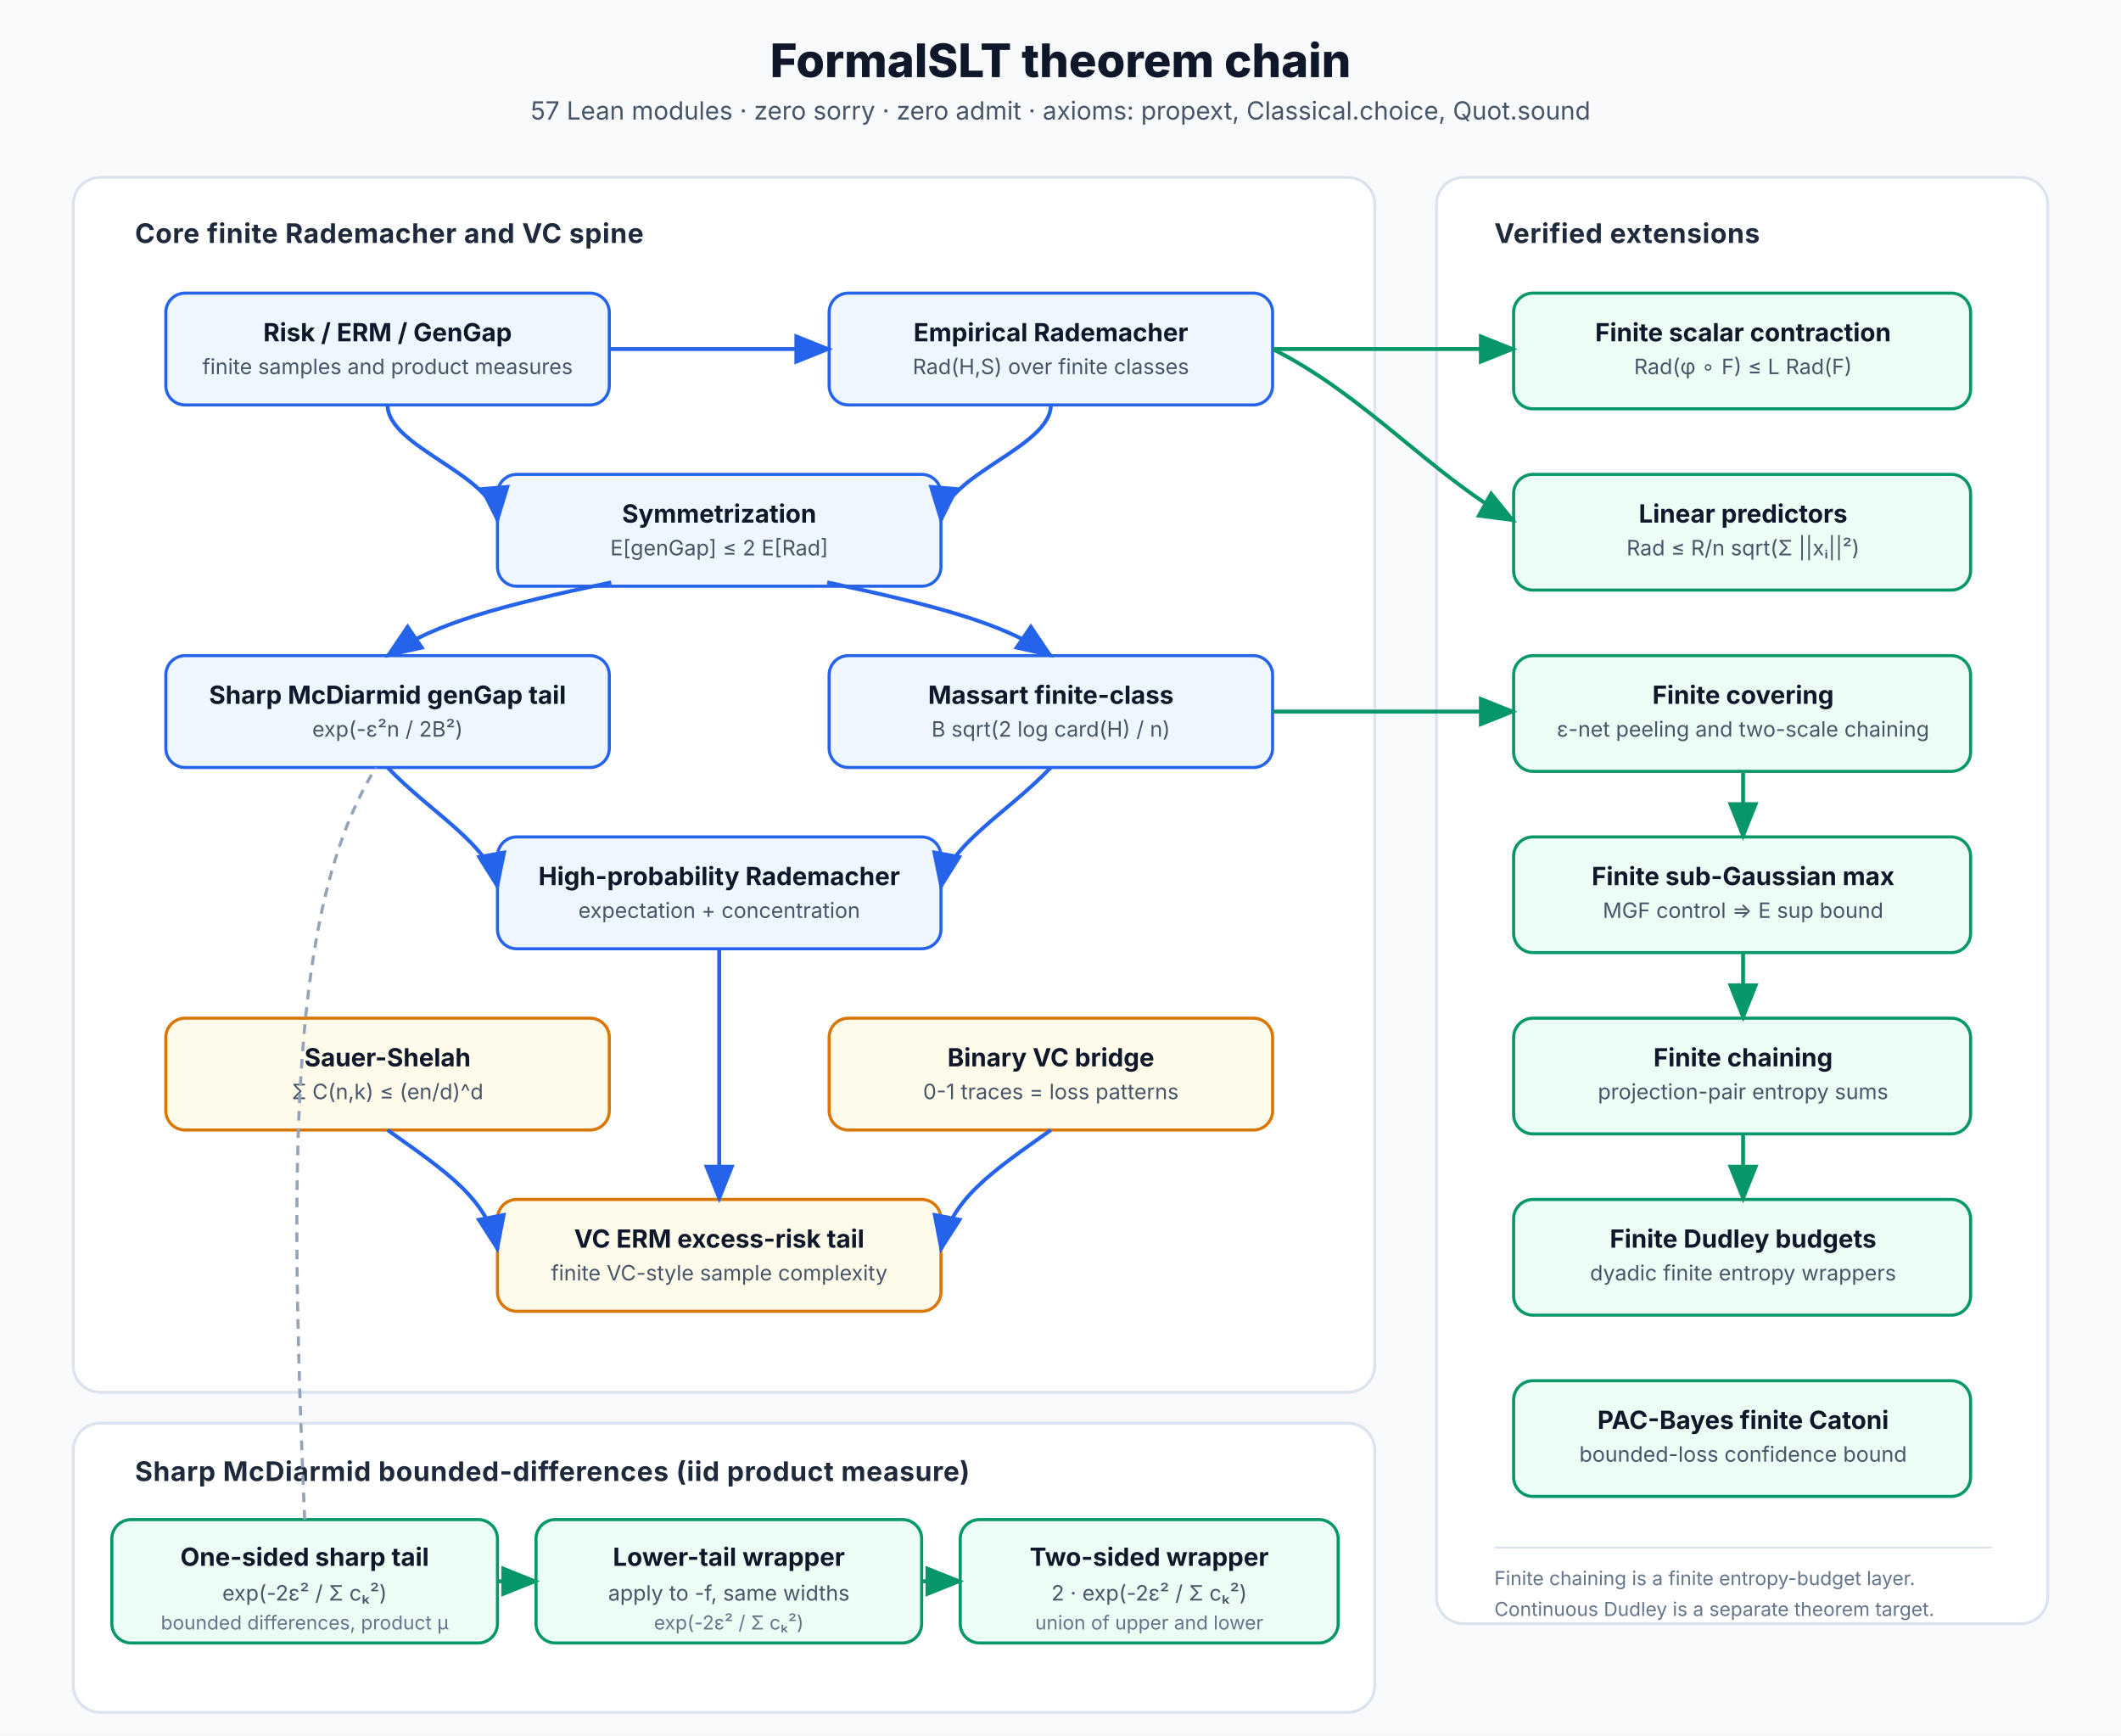
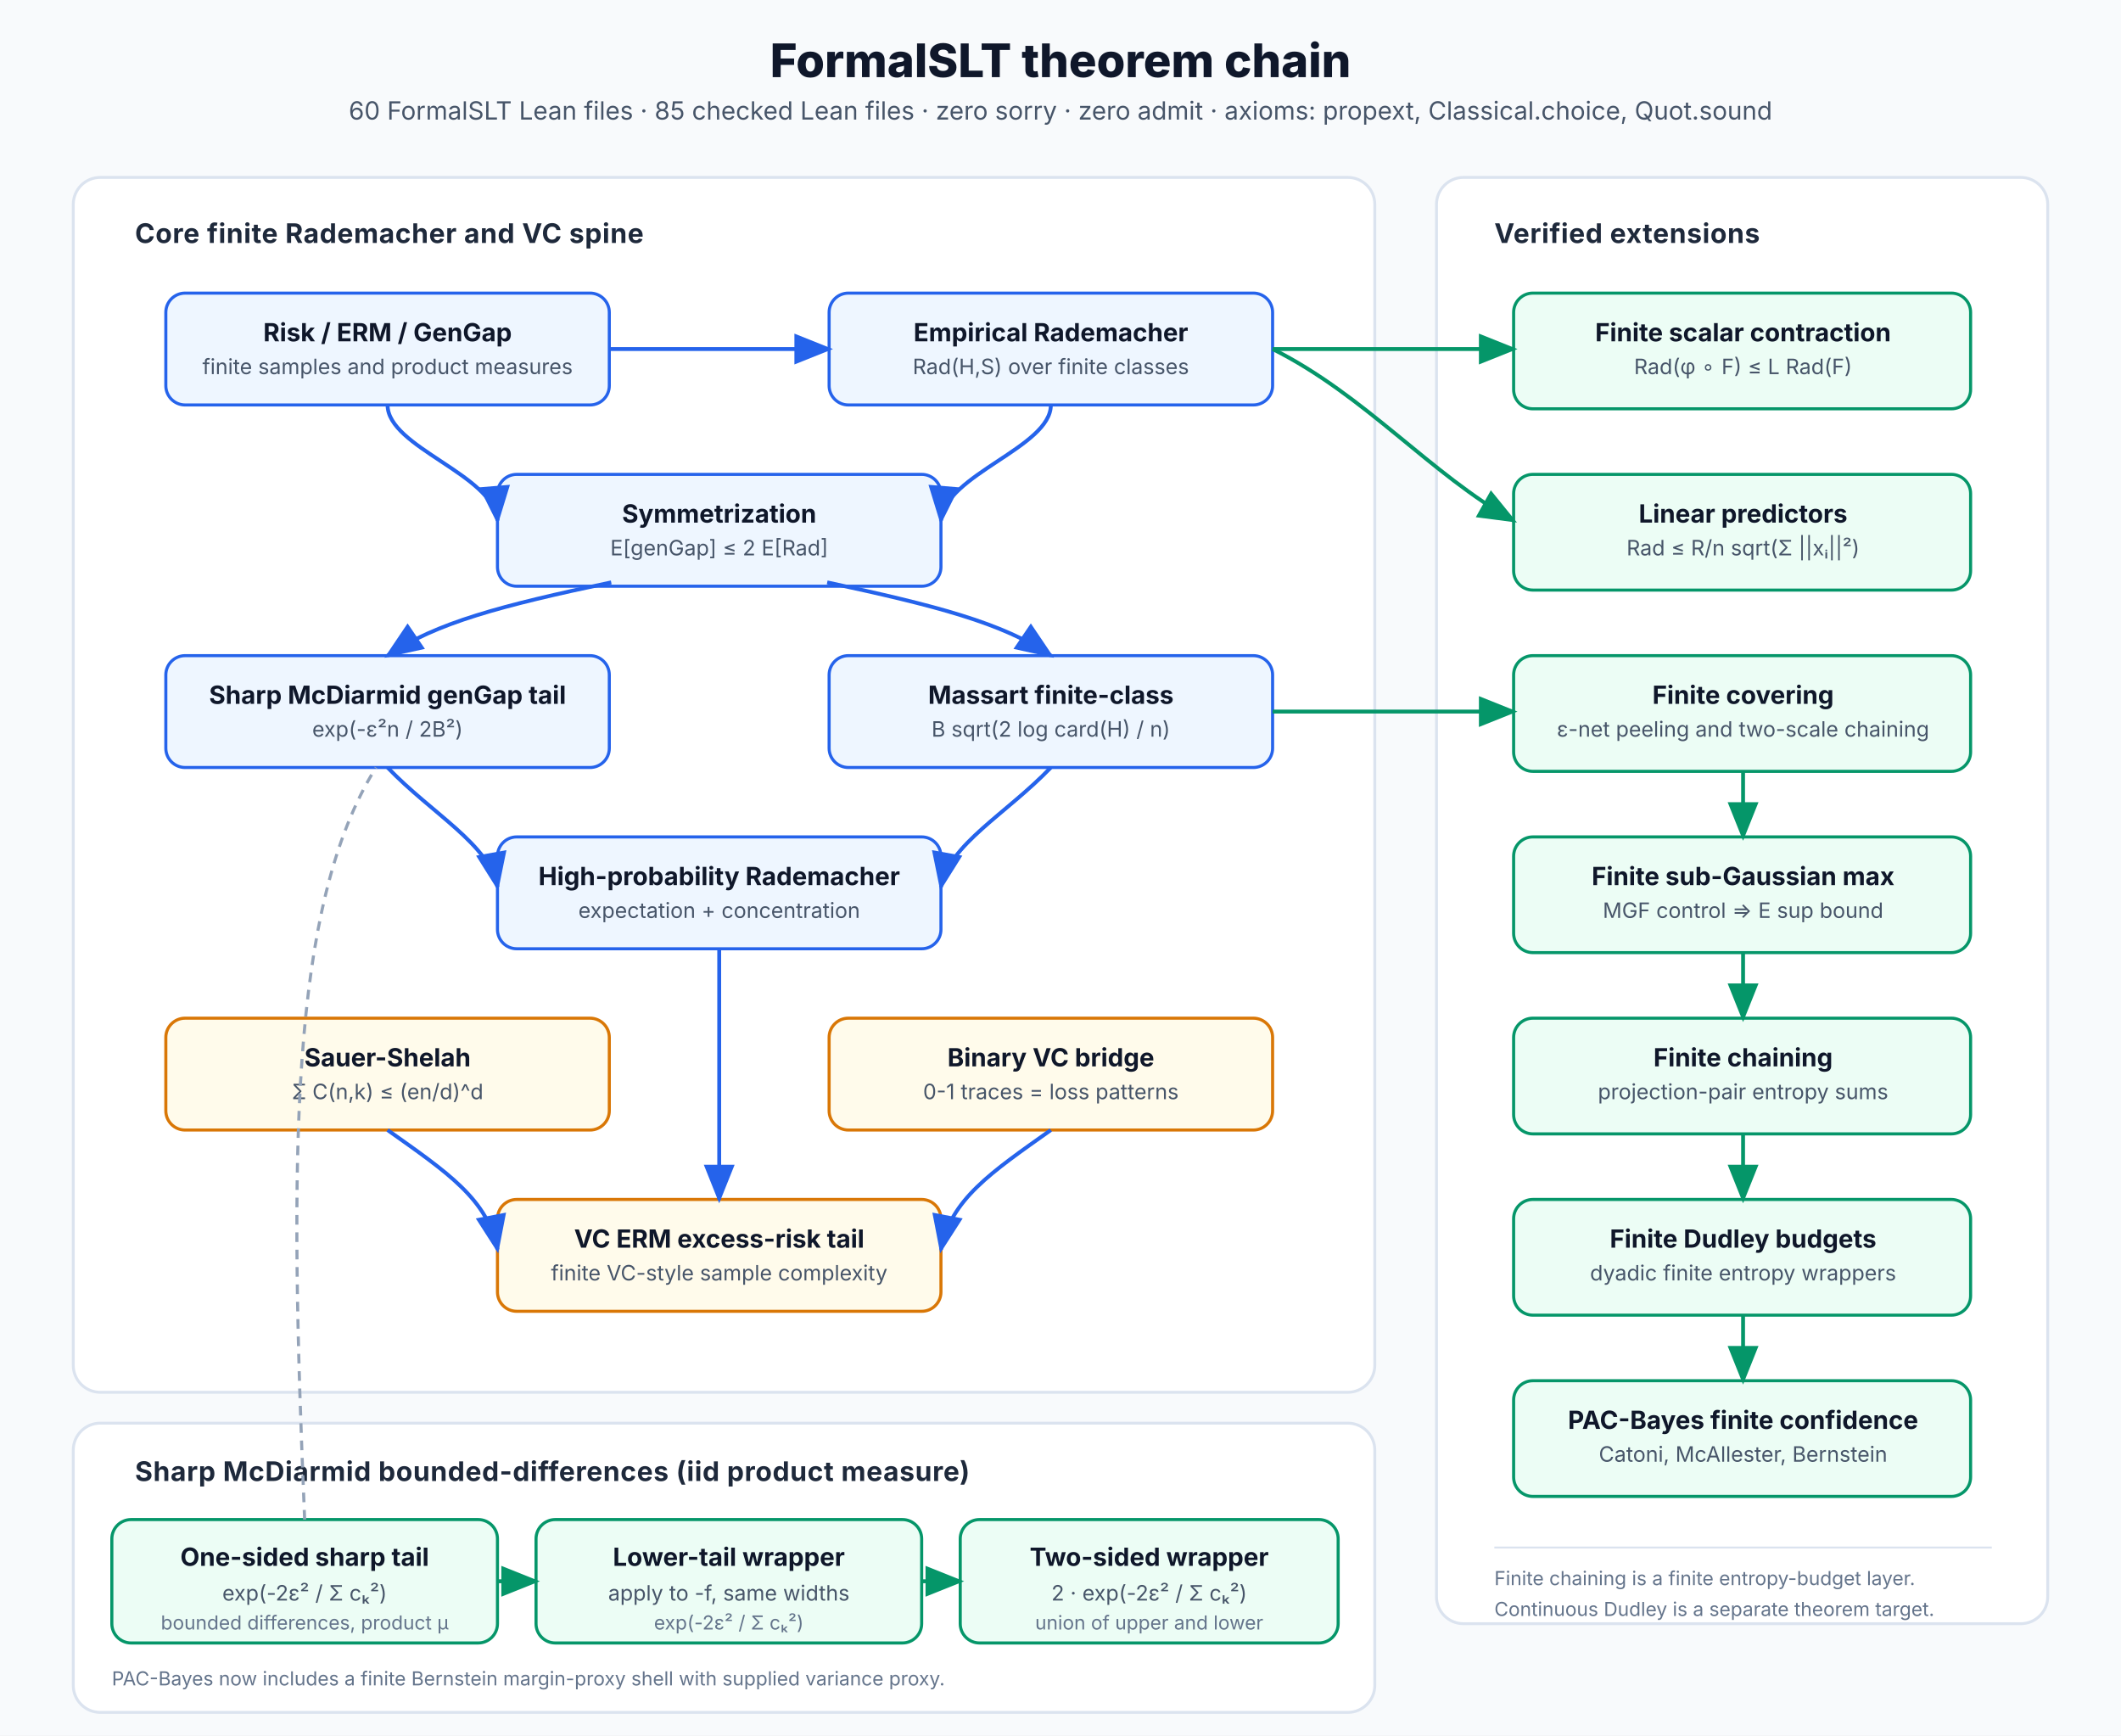
<svg xmlns="http://www.w3.org/2000/svg" viewBox="0 0 1100 900" role="img" aria-labelledby="title desc">
  <defs>
    <marker id="arrow-blue" markerWidth="10" markerHeight="8" refX="9" refY="4" orient="auto">
      <path d="M0,0 L10,4 L0,8 Z" fill="#2563eb" />
    </marker>
    <marker id="arrow-green" markerWidth="10" markerHeight="8" refX="9" refY="4" orient="auto">
      <path d="M0,0 L10,4 L0,8 Z" fill="#059669" />
    </marker>
    <style>
      text { font-family: ui-sans-serif, system-ui, -apple-system, BlinkMacSystemFont, "Segoe UI", sans-serif; }
      .bg { fill: #f8fafc; }
      .panel { fill: #ffffff; stroke: #dbe3ef; stroke-width: 1.5; rx: 14; }
      .node { fill: #eef6ff; stroke: #2563eb; stroke-width: 1.6; rx: 10; }
      .node-green { fill: #ecfdf5; stroke: #059669; stroke-width: 1.6; rx: 10; }
      .node-gold { fill: #fffbeb; stroke: #d97706; stroke-width: 1.6; rx: 10; }
      .node-gray { fill: #f8fafc; stroke: #94a3b8; stroke-width: 1.4; rx: 10; stroke-dasharray: 5 4; }
      .title { fill: #0f172a; font-size: 24px; font-weight: 760; }
      .subtitle { fill: #475569; font-size: 13px; }
      .section { fill: #1e293b; font-size: 14px; font-weight: 720; letter-spacing: 0.02em; }
      .label { fill: #0f172a; font-size: 13px; font-weight: 690; }
      .small { fill: #475569; font-size: 11px; }
      .tiny { fill: #64748b; font-size: 10px; }
      .arrow-blue { stroke: #2563eb; stroke-width: 2; fill: none; marker-end: url(#arrow-blue); }
      .arrow-green { stroke: #059669; stroke-width: 2; fill: none; marker-end: url(#arrow-green); }
      .arrow-soft { stroke: #94a3b8; stroke-width: 1.6; fill: none; stroke-dasharray: 5 4; }
    </style>
  </defs>
  <rect width="1100" height="900" class="bg" />
  <text x="550" y="40" text-anchor="middle" class="title">FormalSLT theorem chain</text>
  <text x="550" y="62" text-anchor="middle" class="subtitle">
-     57 Lean modules · zero sorry · zero admit · axioms: propext, Classical.choice, Quot.sound
+     60 FormalSLT Lean files · 85 checked Lean files · zero sorry · zero admit · axioms: propext, Classical.choice, Quot.sound
  </text>
  <rect x="38" y="92" width="675" height="630" class="panel" />
  <text x="70" y="126" class="section">Core finite Rademacher and VC spine</text>
  <rect x="86" y="152" width="230" height="58" class="node" />
  <text x="201" y="177" text-anchor="middle" class="label">Risk / ERM / GenGap</text>
  <text x="201" y="194" text-anchor="middle" class="small">finite samples and product measures</text>
  <rect x="430" y="152" width="230" height="58" class="node" />
  <text x="545" y="177" text-anchor="middle" class="label">Empirical Rademacher</text>
  <text x="545" y="194" text-anchor="middle" class="small">Rad(H,S) over finite classes</text>
  <path d="M316 181 C355 181, 391 181, 430 181" class="arrow-blue" />
  <rect x="258" y="246" width="230" height="58" class="node" />
  <text x="373" y="271" text-anchor="middle" class="label">Symmetrization</text>
  <text x="373" y="288" text-anchor="middle" class="small">E[genGap] ≤ 2 E[Rad]</text>
  <path d="M545 210 C545 232, 490 246, 488 270" class="arrow-blue" />
  <path d="M201 210 C201 232, 256 246, 258 270" class="arrow-blue" />
  <rect x="86" y="340" width="230" height="58" class="node" />
  <text x="201" y="365" text-anchor="middle" class="label">Sharp McDiarmid genGap tail</text>
  <text x="201" y="382" text-anchor="middle" class="small">exp(-ε²n / 2B²)</text>
  <rect x="430" y="340" width="230" height="58" class="node" />
  <text x="545" y="365" text-anchor="middle" class="label">Massart finite-class</text>
  <text x="545" y="382" text-anchor="middle" class="small">B sqrt(2 log card(H) / n)</text>
  <path d="M317 302 C260 314, 226 323, 201 340" class="arrow-blue" />
  <path d="M429 302 C485 314, 520 323, 545 340" class="arrow-blue" />
  <rect x="258" y="434" width="230" height="58" class="node" />
  <text x="373" y="459" text-anchor="middle" class="label">High-probability Rademacher</text>
  <text x="373" y="476" text-anchor="middle" class="small">expectation + concentration</text>
  <path d="M201 398 C224 422, 254 438, 258 460" class="arrow-blue" />
  <path d="M545 398 C522 422, 492 438, 488 460" class="arrow-blue" />
  <rect x="86" y="528" width="230" height="58" class="node-gold" />
  <text x="201" y="553" text-anchor="middle" class="label">Sauer-Shelah</text>
  <text x="201" y="570" text-anchor="middle" class="small">Σ C(n,k) ≤ (en/d)^d</text>
  <rect x="430" y="528" width="230" height="58" class="node-gold" />
  <text x="545" y="553" text-anchor="middle" class="label">Binary VC bridge</text>
  <text x="545" y="570" text-anchor="middle" class="small">0-1 traces = loss patterns</text>
  <rect x="258" y="622" width="230" height="58" class="node-gold" />
  <text x="373" y="647" text-anchor="middle" class="label">VC ERM excess-risk tail</text>
  <text x="373" y="664" text-anchor="middle" class="small">finite VC-style sample complexity</text>
  <path d="M373 492 C373 530, 373 584, 373 622" class="arrow-blue" />
  <path d="M201 586 C232 608, 253 622, 258 648" class="arrow-blue" />
  <path d="M545 586 C514 608, 493 622, 488 648" class="arrow-blue" />
  <rect x="745" y="92" width="317" height="750" class="panel" />
  <text x="775" y="126" class="section">Verified extensions</text>
  <rect x="785" y="152" width="237" height="60" class="node-green" />
  <text x="904" y="177" text-anchor="middle" class="label">Finite scalar contraction</text>
  <text x="904" y="194" text-anchor="middle" class="small">Rad(φ ∘ F) ≤ L Rad(F)</text>
  <rect x="785" y="246" width="237" height="60" class="node-green" />
  <text x="904" y="271" text-anchor="middle" class="label">Linear predictors</text>
  <text x="904" y="288" text-anchor="middle" class="small">Rad ≤ R/n sqrt(Σ ||xᵢ||²)</text>
  <rect x="785" y="340" width="237" height="60" class="node-green" />
  <text x="904" y="365" text-anchor="middle" class="label">Finite covering</text>
  <text x="904" y="382" text-anchor="middle" class="small">ε-net peeling and two-scale chaining</text>
  <rect x="785" y="434" width="237" height="60" class="node-green" />
  <text x="904" y="459" text-anchor="middle" class="label">Finite sub-Gaussian max</text>
  <text x="904" y="476" text-anchor="middle" class="small">MGF control ⇒ E sup bound</text>
  <rect x="785" y="528" width="237" height="60" class="node-green" />
  <text x="904" y="553" text-anchor="middle" class="label">Finite chaining</text>
  <text x="904" y="570" text-anchor="middle" class="small">projection-pair entropy sums</text>
  <rect x="785" y="622" width="237" height="60" class="node-green" />
  <text x="904" y="647" text-anchor="middle" class="label">Finite Dudley budgets</text>
  <text x="904" y="664" text-anchor="middle" class="small">dyadic finite entropy wrappers</text>
  <rect x="785" y="716" width="237" height="60" class="node-green" />
-   <text x="904" y="741" text-anchor="middle" class="label">PAC-Bayes finite Catoni</text>
-   <text x="904" y="758" text-anchor="middle" class="small">bounded-loss confidence bound</text>
+   <text x="904" y="741" text-anchor="middle" class="label">PAC-Bayes finite confidence</text>
+   <text x="904" y="758" text-anchor="middle" class="small">Catoni, McAllester, Bernstein</text>
  <path d="M660 181 C700 181, 742 181, 785 181" class="arrow-green" />
  <path d="M660 181 C708 205, 742 246, 785 270" class="arrow-green" />
  <path d="M660 369 C704 369, 742 369, 785 369" class="arrow-green" />
  <path d="M904 400 C904 412, 904 421, 904 434" class="arrow-green" />
  <path d="M904 494 C904 506, 904 515, 904 528" class="arrow-green" />
  <path d="M904 588 C904 600, 904 609, 904 622" class="arrow-green" />
+   <path d="M904 682 C904 694, 904 703, 904 716" class="arrow-green" />
  <rect x="775" y="802" width="258" height="1" fill="#dbe3ef" />
  <text x="775" y="822" class="tiny">Finite chaining is a finite entropy-budget layer.</text>
  <text x="775" y="838" class="tiny">Continuous Dudley is a separate theorem target.</text>
  <rect x="38" y="738" width="675" height="150" class="panel" />
  <text x="70" y="768" class="section">Sharp McDiarmid bounded-differences (iid product measure)</text>
  <rect x="58" y="788" width="200" height="64" class="node-green" />
  <text x="158" y="812" text-anchor="middle" class="label">One-sided sharp tail</text>
  <text x="158" y="830" text-anchor="middle" class="small">exp(-2ε² / Σ cₖ²)</text>
  <text x="158" y="845" text-anchor="middle" class="tiny">bounded differences, product μ</text>
  <rect x="278" y="788" width="200" height="64" class="node-green" />
  <text x="378" y="812" text-anchor="middle" class="label">Lower-tail wrapper</text>
  <text x="378" y="830" text-anchor="middle" class="small">apply to -f, same widths</text>
  <text x="378" y="845" text-anchor="middle" class="tiny">exp(-2ε² / Σ cₖ²)</text>
  <rect x="498" y="788" width="196" height="64" class="node-green" />
  <text x="596" y="812" text-anchor="middle" class="label">Two-sided wrapper</text>
  <text x="596" y="830" text-anchor="middle" class="small">2 · exp(-2ε² / Σ cₖ²)</text>
  <text x="596" y="845" text-anchor="middle" class="tiny">union of upper and lower</text>
  <path d="M258 820 C268 820, 270 820, 278 820" class="arrow-green" />
  <path d="M478 820 C488 820, 490 820, 498 820" class="arrow-green" />
  <path d="M158 788 C150 600, 150 470, 195 398" class="arrow-soft" />
+   <text x="58" y="874" class="tiny">PAC-Bayes now includes a finite Bernstein margin-proxy shell with supplied variance proxy.</text>
</svg>
